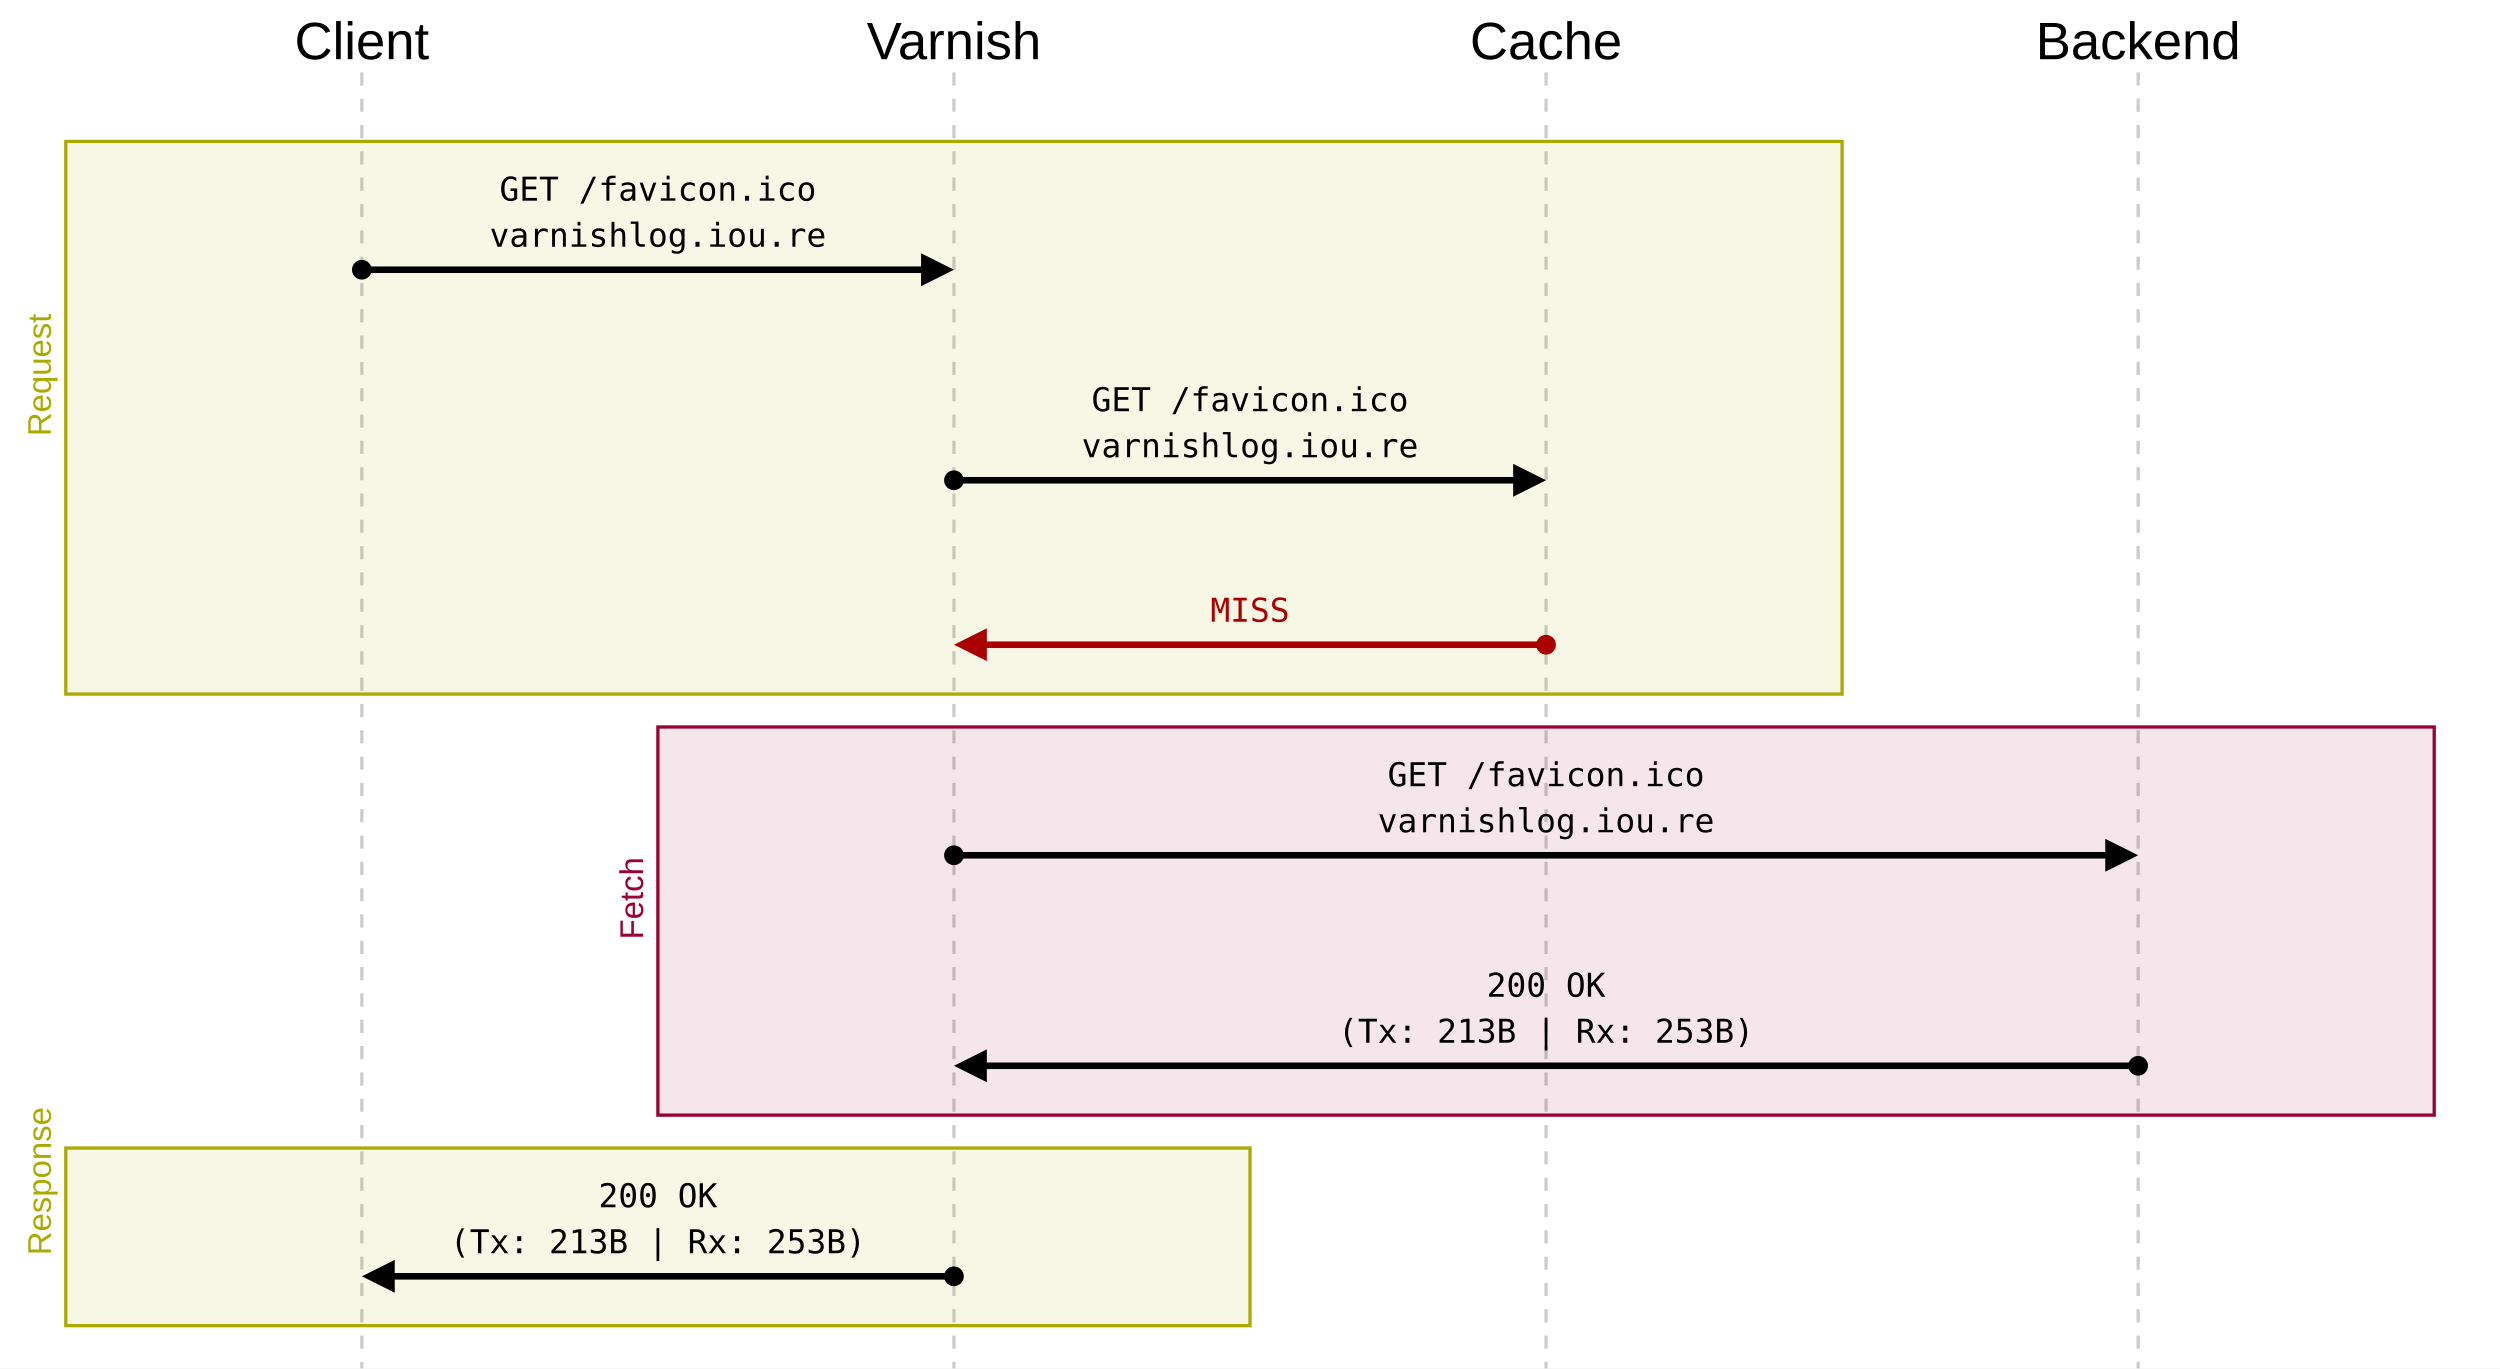
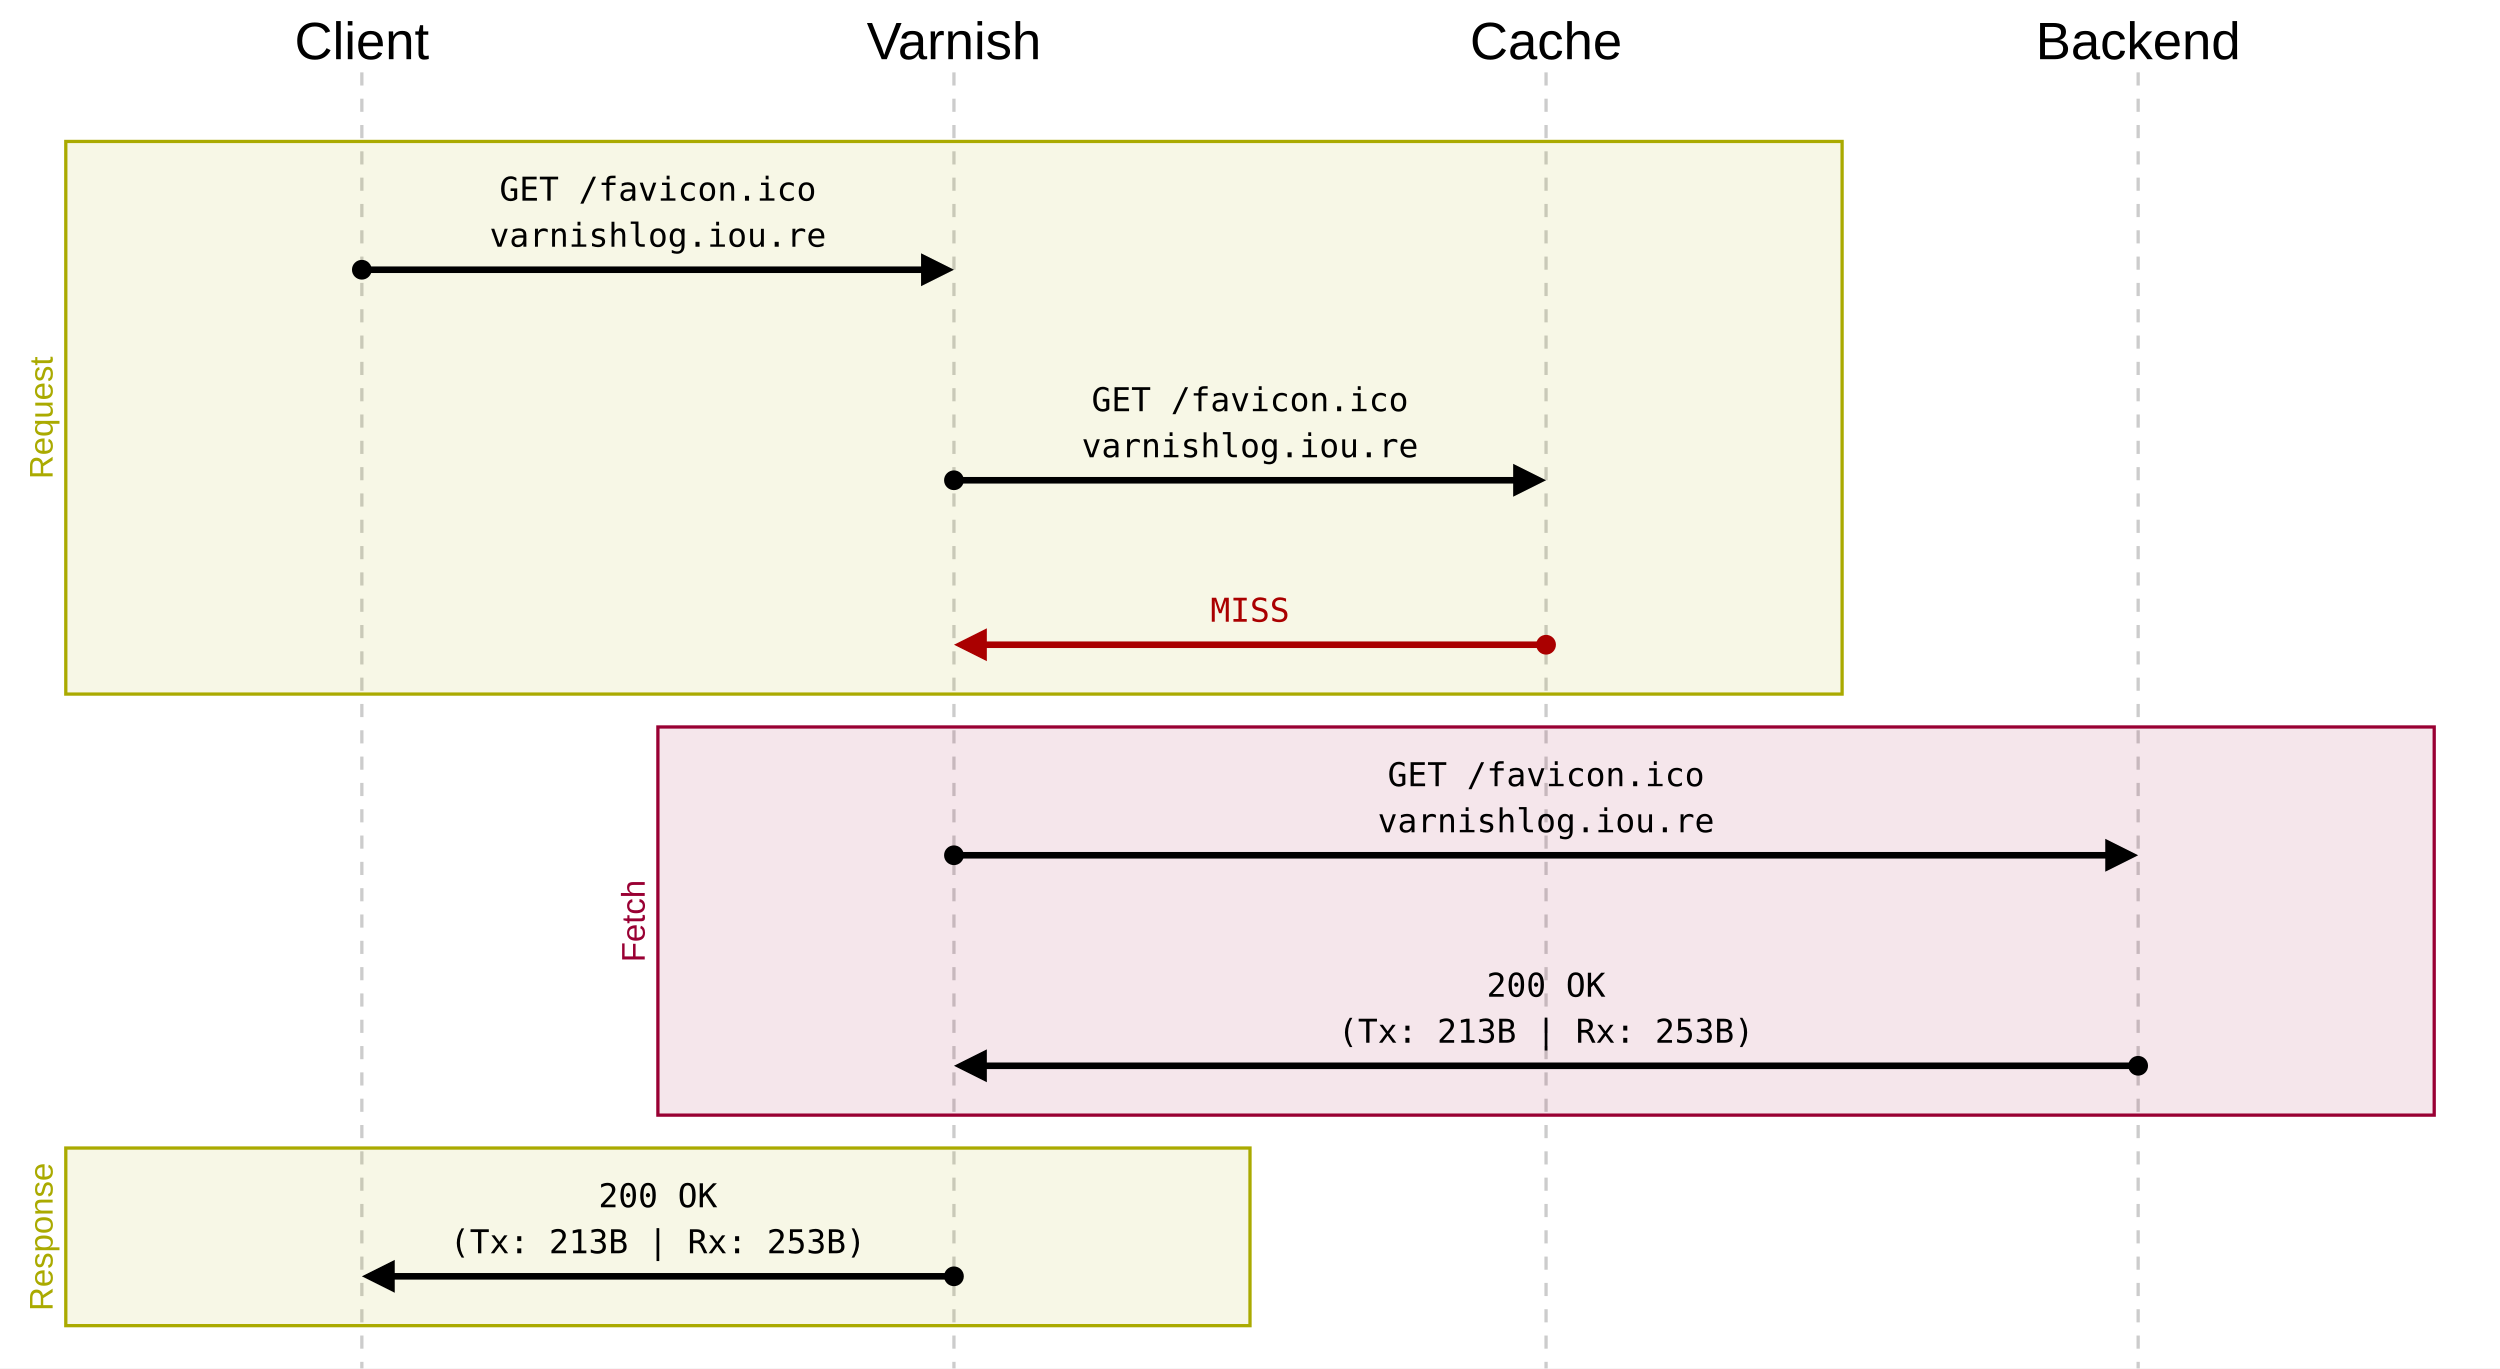
<svg xmlns="http://www.w3.org/2000/svg" width="900" height="100%" viewBox="0 0 760 416" preserveAspectRatio="xMinYMin meet">
  <defs>
    <style>text {
  font-family: "helvetica neue", arial, sans-serif, system-ui;
}

text.seq-desc {
  font-family: "Meslo", "JetBrains Mono", "Hack", "Menlo", monospace;
}
</style>
    <marker id="seq-dot" viewBox="0 0 10 10" markerWidth="5" markerHeight="5" refX="5" refY="5">
-       <circle cx="5" cy="5" r="3" fill="context-fill" />
+       <circle cx="5" cy="5" r="3" fill="context-stroke" />
    </marker>
    <marker id="seq-arrow" viewBox="0 0 10 10" markerWidth="5" markerHeight="5" refX="5" refY="5" orient="auto-start-reverse">
-       <path d="M 0 0 L 10 5 L 0 10 z" fill="context-fill" />
+       <path d="M 0 0 L 10 5 L 0 10 z" fill="context-stroke" />
+     </marker>
+     <marker id="seq-arrow-sm" viewBox="0 0 10 10" markerWidth="2.5" markerHeight="2.5" refX="5" refY="5" orient="auto-start-reverse">
+       <path d="M 0 0 L 10 5 L 0 10 z" fill="context-stroke" />
    </marker>
  </defs>
  <rect x="0" y="0" width="760" height="416" fill="#FFFFFF" />
  <line x1="110" y1="22" x2="110" y2="416" stroke="#CCCCCC" stroke-width="1" stroke-dasharray="4 4" />
  <text x="110" y="18" fill="#000000" stroke="none" font-size="16" text-anchor="middle">Client</text>
  <line x1="290" y1="22" x2="290" y2="416" stroke="#CCCCCC" stroke-width="1" stroke-dasharray="4 4" />
  <text x="290" y="18" fill="#000000" stroke="none" font-size="16" text-anchor="middle">Varnish</text>
  <line x1="470" y1="22" x2="470" y2="416" stroke="#CCCCCC" stroke-width="1" stroke-dasharray="4 4" />
  <text x="470" y="18" fill="#000000" stroke="none" font-size="16" text-anchor="middle">Cache</text>
  <line x1="650" y1="22" x2="650" y2="416" stroke="#CCCCCC" stroke-width="1" stroke-dasharray="4 4" />
  <text x="650" y="18" fill="#000000" stroke="none" font-size="16" text-anchor="middle">Backend</text>
  <rect x="20" y="43" width="540" height="168" fill="#AAAA00" fill-opacity="0.1" stroke="#AAAA00" stroke-width="1" />
-   <text x="20" y="-41" fill="#AAAA00" stroke="none" font-size="10" text-anchor="middle" writing-mode="tb" transform="rotate(180,16,43)">Request</text>
+   <text x="16" y="127" fill="#AAAA00" stroke="none" font-size="10" text-anchor="middle" transform="rotate(-90,16,127)">Request</text>
  <rect x="200" y="221" width="540" height="118" fill="#990033" fill-opacity="0.1" stroke="#990033" stroke-width="1" />
-   <text x="200" y="162" fill="#990033" stroke="none" font-size="10" text-anchor="middle" writing-mode="tb" transform="rotate(180,196,221)">Fetch</text>
+   <text x="196" y="280" fill="#990033" stroke="none" font-size="10" text-anchor="middle" transform="rotate(-90,196,280)">Fetch</text>
  <rect x="20" y="349" width="360" height="54" fill="#AAAA00" fill-opacity="0.1" stroke="#AAAA00" stroke-width="1" />
-   <text x="20" y="322" fill="#AAAA00" stroke="none" font-size="10" text-anchor="middle" writing-mode="tb" transform="rotate(180,16,349)">Response</text>
-   <line x1="110" y1="82" x2="285" y2="82" fill="#000000" stroke="#000000" stroke-width="2" marker-start="url(#seq-dot)" marker-end="url(#seq-arrow)" />
+   <text x="16" y="376" fill="#AAAA00" stroke="none" font-size="10" text-anchor="middle" transform="rotate(-90,16,376)">Response</text>
+   <line x1="110" y1="82" x2="285" y2="82" stroke="#000000" stroke-width="2" marker-start="url(#seq-dot)" marker-end="url(#seq-arrow)" />
  <text class="seq-desc" x="200" y="75" fill="#000000" stroke="none" font-size="10" text-anchor="middle">varnishlog.iou.re</text>
  <text class="seq-desc" x="200" y="61" fill="#000000" stroke="none" font-size="10" text-anchor="middle">GET /favicon.ico</text>
-   <line x1="290" y1="146" x2="465" y2="146" fill="#000000" stroke="#000000" stroke-width="2" marker-start="url(#seq-dot)" marker-end="url(#seq-arrow)" />
+   <line x1="290" y1="146" x2="465" y2="146" stroke="#000000" stroke-width="2" marker-start="url(#seq-dot)" marker-end="url(#seq-arrow)" />
  <text class="seq-desc" x="380" y="139" fill="#000000" stroke="none" font-size="10" text-anchor="middle">varnishlog.iou.re</text>
  <text class="seq-desc" x="380" y="125" fill="#000000" stroke="none" font-size="10" text-anchor="middle">GET /favicon.ico</text>
-   <line x1="470" y1="196" x2="295" y2="196" fill="#AA0000" stroke="#AA0000" stroke-width="2" marker-start="url(#seq-dot)" marker-end="url(#seq-arrow)" />
+   <line x1="470" y1="196" x2="295" y2="196" stroke="#AA0000" stroke-width="2" marker-start="url(#seq-dot)" marker-end="url(#seq-arrow)" />
  <text class="seq-desc" x="380" y="189" fill="#AA0000" stroke="none" font-size="10" text-anchor="middle">MISS</text>
-   <line x1="290" y1="260" x2="645" y2="260" fill="#000000" stroke="#000000" stroke-width="2" marker-start="url(#seq-dot)" marker-end="url(#seq-arrow)" />
+   <line x1="290" y1="260" x2="645" y2="260" stroke="#000000" stroke-width="2" marker-start="url(#seq-dot)" marker-end="url(#seq-arrow)" />
  <text class="seq-desc" x="470" y="253" fill="#000000" stroke="none" font-size="10" text-anchor="middle">varnishlog.iou.re</text>
  <text class="seq-desc" x="470" y="239" fill="#000000" stroke="none" font-size="10" text-anchor="middle">GET /favicon.ico</text>
-   <line x1="650" y1="324" x2="295" y2="324" fill="#000000" stroke="#000000" stroke-width="2" marker-start="url(#seq-dot)" marker-end="url(#seq-arrow)" />
+   <line x1="650" y1="324" x2="295" y2="324" stroke="#000000" stroke-width="2" marker-start="url(#seq-dot)" marker-end="url(#seq-arrow)" />
  <text class="seq-desc" x="470" y="317" fill="#000000" stroke="none" font-size="10" text-anchor="middle">(Tx: 213B | Rx: 253B)</text>
  <text class="seq-desc" x="470" y="303" fill="#000000" stroke="none" font-size="10" text-anchor="middle">200 OK</text>
-   <line x1="290" y1="388" x2="115" y2="388" fill="#000000" stroke="#000000" stroke-width="2" marker-start="url(#seq-dot)" marker-end="url(#seq-arrow)" />
+   <line x1="290" y1="388" x2="115" y2="388" stroke="#000000" stroke-width="2" marker-start="url(#seq-dot)" marker-end="url(#seq-arrow)" />
  <text class="seq-desc" x="200" y="381" fill="#000000" stroke="none" font-size="10" text-anchor="middle">(Tx: 213B | Rx: 253B)</text>
  <text class="seq-desc" x="200" y="367" fill="#000000" stroke="none" font-size="10" text-anchor="middle">200 OK</text>
</svg>
